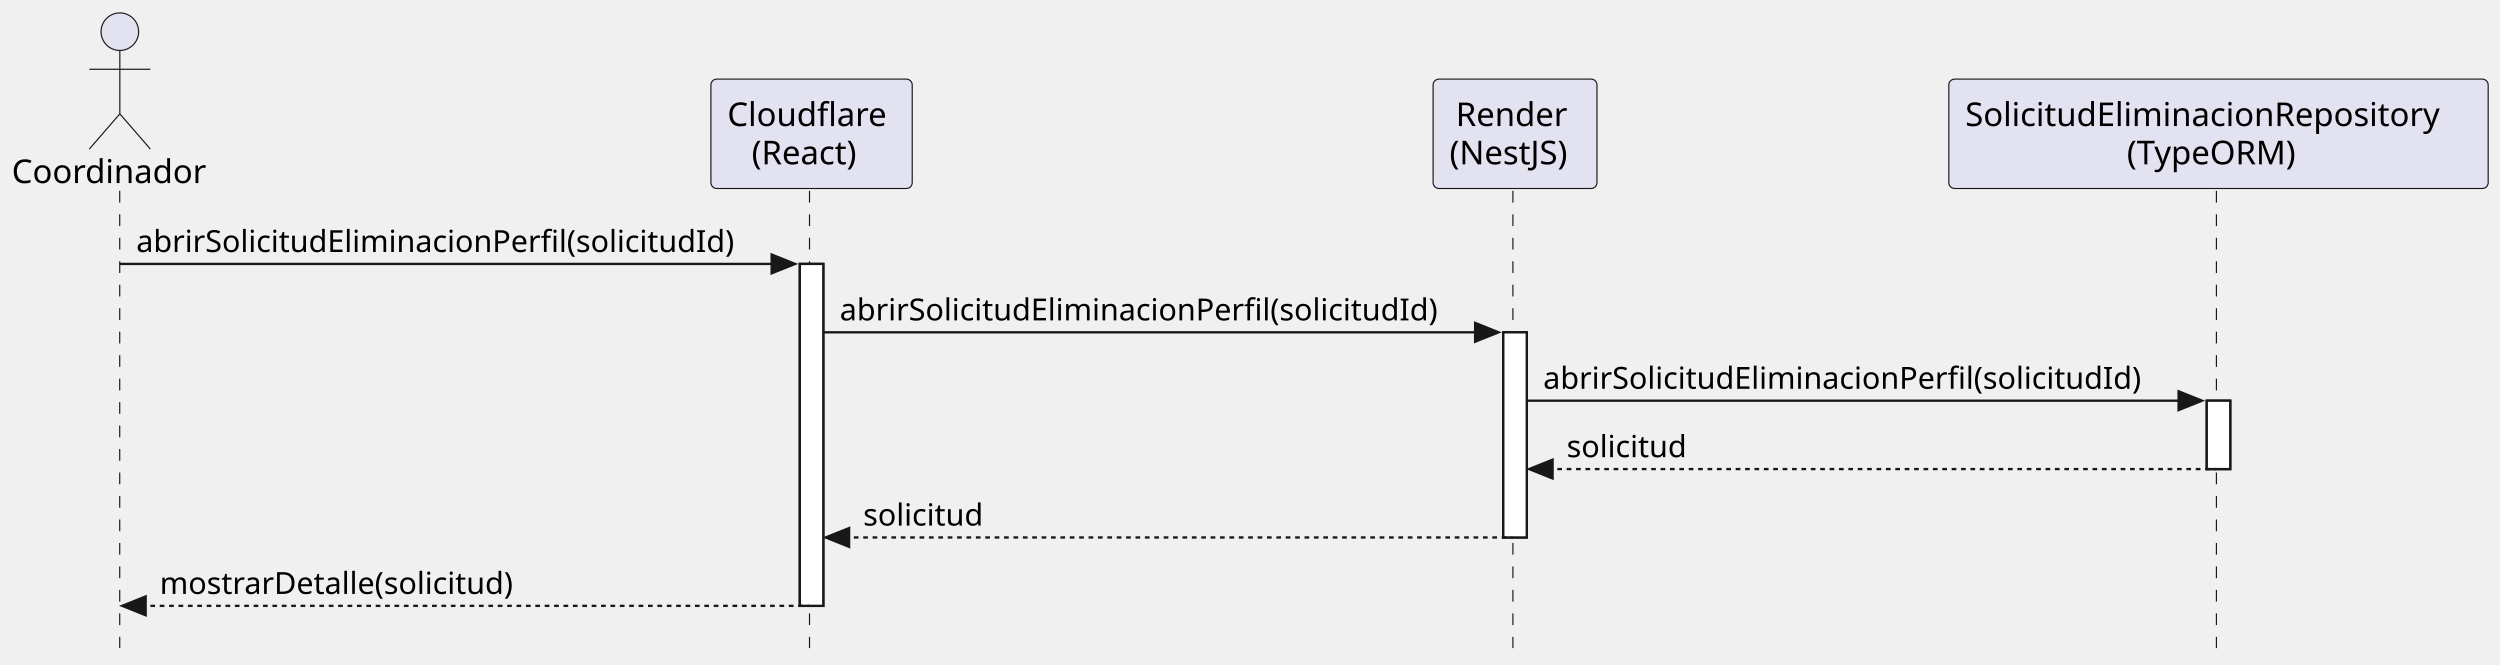
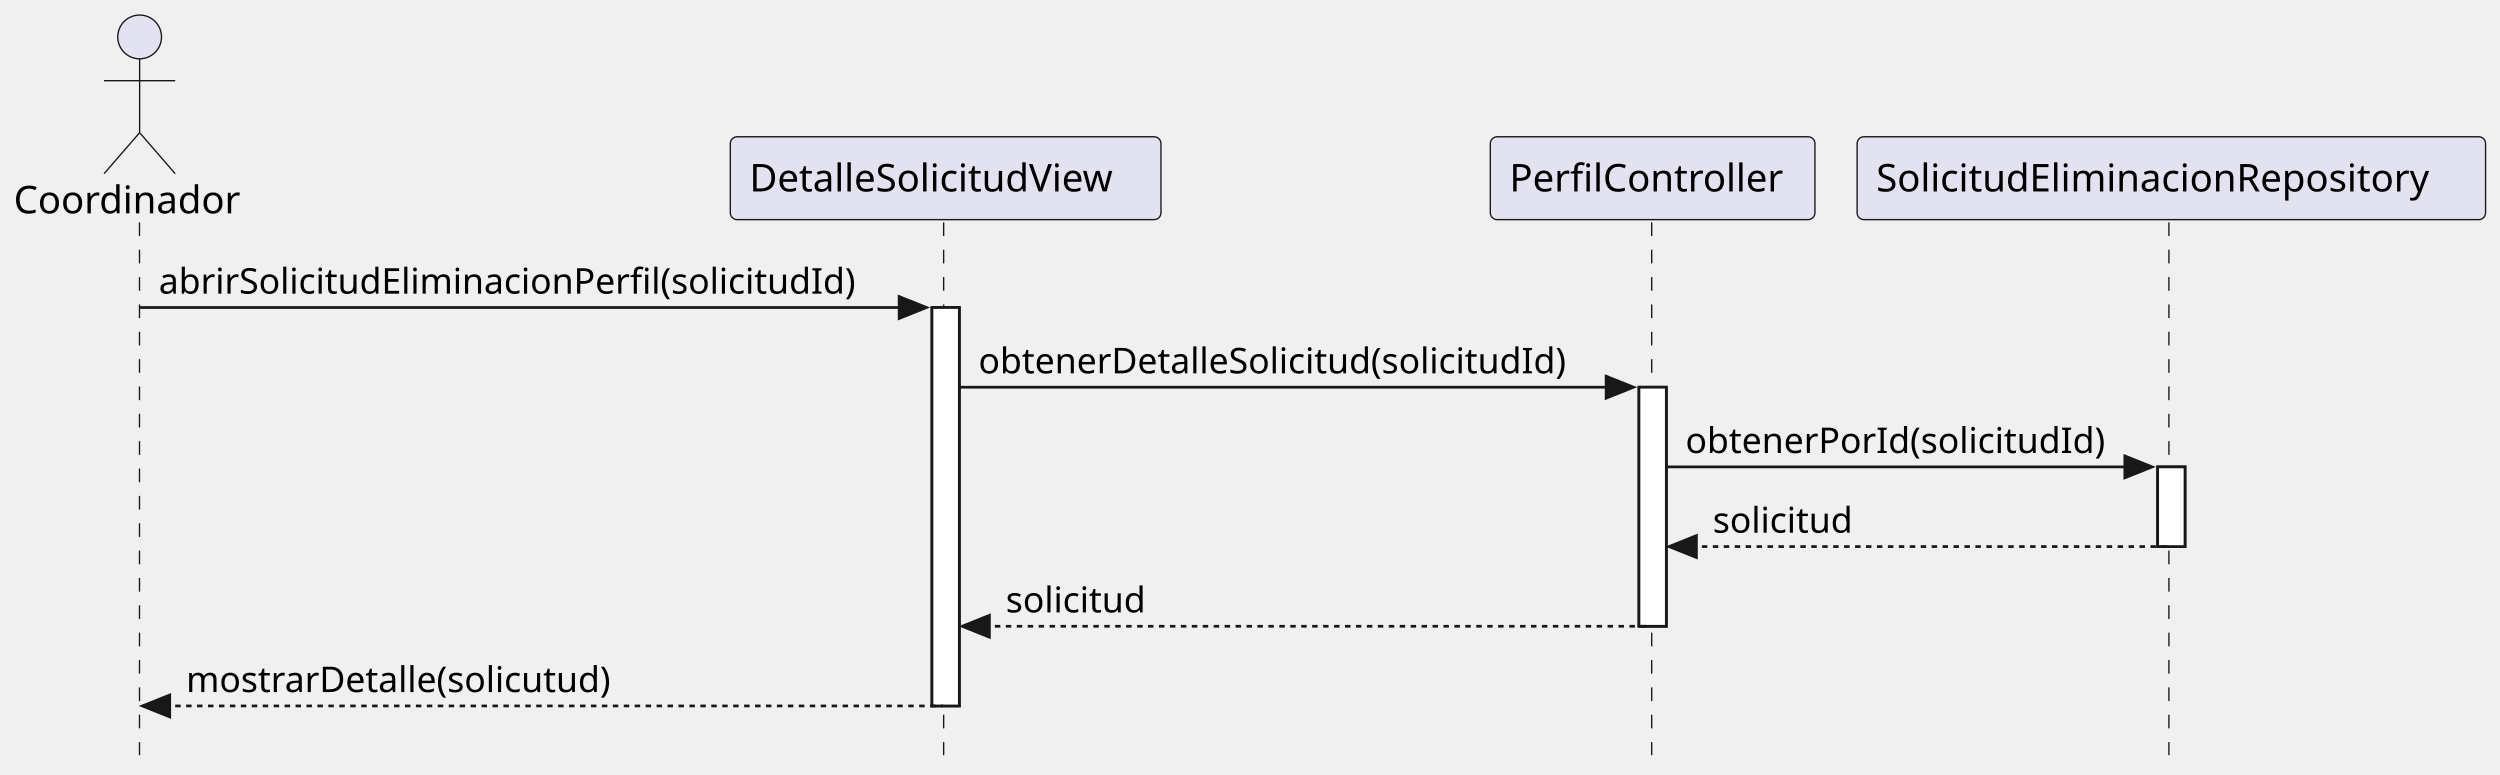
- <svg xmlns="http://www.w3.org/2000/svg" contentStyleType="text/css" data-diagram-type="SEQUENCE" height="283px" preserveAspectRatio="none" style="width:1065px;height:283px;background:#FFFFFF;" version="1.1" viewBox="0 0 1065 283" width="1065px" zoomAndPan="magnify">
+ <svg xmlns="http://www.w3.org/2000/svg" contentStyleType="text/css" data-diagram-type="SEQUENCE" height="283px" preserveAspectRatio="none" style="width:914px;height:283px;background:#FFFFFF;" version="1.1" viewBox="0 0 914 283" width="914px" zoomAndPan="magnify">
  <defs />
  <g>
    <g>
      <rect fill="#FFFFFF" height="145.664" style="stroke:#181818;stroke-width:1;" width="10" x="340.726" y="112.43" />
    </g>
    <g>
-       <rect fill="#FFFFFF" height="87.398" style="stroke:#181818;stroke-width:1;" width="10" x="640.403" y="141.562" />
+       <rect fill="#FFFFFF" height="87.398" style="stroke:#181818;stroke-width:1;" width="10" x="599.207" y="141.562" />
    </g>
    <g>
-       <rect fill="#FFFFFF" height="29.133" style="stroke:#181818;stroke-width:1;" width="10" x="940.08" y="170.695" />
+       <rect fill="#FFFFFF" height="29.133" style="stroke:#181818;stroke-width:1;" width="10" x="788.84" y="170.695" />
    </g>
    <g class="participant-lifeline" data-entity-uid="part1" data-qualified-name="Coordinador" id="part1-lifeline">
      <g>
        <rect fill="#000000" fill-opacity="0" height="194.797" width="8" x="47.049" y="81.297" />
        <line style="stroke:#181818;stroke-width:0.5;stroke-dasharray:5,5;" x1="51" x2="51" y1="81.297" y2="276.094" />
      </g>
    </g>
    <g class="participant-lifeline" data-entity-uid="part2" data-qualified-name="View" id="part2-lifeline">
      <g>
        <rect fill="#000000" fill-opacity="0" height="194.797" width="8" x="341.726" y="81.297" />
-         <line style="stroke:#181818;stroke-width:0.5;stroke-dasharray:5,5;" x1="344.848" x2="344.848" y1="81.297" y2="276.094" />
+         <line style="stroke:#181818;stroke-width:0.5;stroke-dasharray:5,5;" x1="345" x2="345" y1="81.297" y2="276.094" />
      </g>
    </g>
    <g class="participant-lifeline" data-entity-uid="part3" data-qualified-name="Controller" id="part3-lifeline">
      <g>
-         <rect fill="#000000" fill-opacity="0" height="194.797" width="8" x="641.403" y="81.297" />
-         <line style="stroke:#181818;stroke-width:0.5;stroke-dasharray:5,5;" x1="644.499" x2="644.499" y1="81.297" y2="276.094" />
+         <rect fill="#000000" fill-opacity="0" height="194.797" width="8" x="600.207" y="81.297" />
+         <line style="stroke:#181818;stroke-width:0.5;stroke-dasharray:5,5;" x1="603.86" x2="603.86" y1="81.297" y2="276.094" />
      </g>
    </g>
    <g class="participant-lifeline" data-entity-uid="part4" data-qualified-name="Repo" id="part4-lifeline">
      <g>
-         <rect fill="#000000" fill-opacity="0" height="194.797" width="8" x="941.08" y="81.297" />
-         <line style="stroke:#181818;stroke-width:0.5;stroke-dasharray:5,5;" x1="944.195" x2="944.195" y1="81.297" y2="276.094" />
+         <rect fill="#000000" fill-opacity="0" height="194.797" width="8" x="789.84" y="81.297" />
+         <line style="stroke:#181818;stroke-width:0.5;stroke-dasharray:5,5;" x1="792.956" x2="792.956" y1="81.297" y2="276.094" />
      </g>
    </g>
    <g class="participant participant-head" data-entity-uid="part1" data-qualified-name="Coordinador" id="part1-head">
      <text fill="#000000" font-family="sans-serif" font-size="14" lengthAdjust="spacing" textLength="86.099" x="5" y="77.995">Coordinador</text>
      <ellipse cx="51.049" cy="13.5" fill="#E2E2F0" rx="8" ry="8" style="stroke:#181818;stroke-width:0.5;" />
      <path d="M51.049,21.5 L51.049,48.5 M38.049,29.5 L64.049,29.5 M51.049,48.5 L38.049,63.5 M51.049,48.5 L64.049,63.5" fill="none" style="stroke:#181818;stroke-width:0.5;" />
    </g>
    <g class="participant participant-head" data-entity-uid="part2" data-qualified-name="View" id="part2-head">
-       <rect fill="#E2E2F0" height="46.594" rx="2.5" ry="2.5" style="stroke:#181818;stroke-width:0.5;" width="85.757" x="302.848" y="33.703" />
-       <text fill="#000000" font-family="sans-serif" font-size="14" lengthAdjust="spacing" textLength="71.757" x="309.848" y="53.698">Cloudflare</text>
-       <text fill="#000000" font-family="sans-serif" font-size="14" lengthAdjust="spacing" textLength="51.03" x="320.211" y="69.995">(React)</text>
+       <rect fill="#E2E2F0" height="30.297" rx="2.5" ry="2.5" style="stroke:#181818;stroke-width:0.5;" width="157.452" x="267" y="50" />
+       <text fill="#000000" font-family="sans-serif" font-size="14" lengthAdjust="spacing" textLength="143.452" x="274" y="69.995">DetalleSolicitudView</text>
    </g>
    <g class="participant participant-head" data-entity-uid="part3" data-qualified-name="Controller" id="part3-head">
-       <rect fill="#E2E2F0" height="46.594" rx="2.5" ry="2.5" style="stroke:#181818;stroke-width:0.5;" width="69.809" x="610.499" y="33.703" />
-       <text fill="#000000" font-family="sans-serif" font-size="14" lengthAdjust="spacing" textLength="50.47" x="620.168" y="53.698">Render</text>
-       <text fill="#000000" font-family="sans-serif" font-size="14" lengthAdjust="spacing" textLength="55.809" x="617.499" y="69.995">(NestJS)</text>
+       <rect fill="#E2E2F0" height="30.297" rx="2.5" ry="2.5" style="stroke:#181818;stroke-width:0.5;" width="118.692" x="544.86" y="50" />
+       <text fill="#000000" font-family="sans-serif" font-size="14" lengthAdjust="spacing" textLength="104.692" x="551.86" y="69.995">PerfilController</text>
    </g>
    <g class="participant participant-head" data-entity-uid="part4" data-qualified-name="Repo" id="part4-head">
-       <rect fill="#E2E2F0" height="46.594" rx="2.5" ry="2.5" style="stroke:#181818;stroke-width:0.5;" width="229.769" x="830.195" y="33.703" />
-       <text fill="#000000" font-family="sans-serif" font-size="14" lengthAdjust="spacing" textLength="215.769" x="837.195" y="53.698">SolicitudEliminacionRepository</text>
-       <text fill="#000000" font-family="sans-serif" font-size="14" lengthAdjust="spacing" textLength="78.087" x="906.036" y="69.995">(TypeORM)</text>
+       <rect fill="#E2E2F0" height="30.297" rx="2.5" ry="2.5" style="stroke:#181818;stroke-width:0.5;" width="229.769" x="678.956" y="50" />
+       <text fill="#000000" font-family="sans-serif" font-size="14" lengthAdjust="spacing" textLength="215.769" x="685.956" y="69.995">SolicitudEliminacionRepository</text>
    </g>
    <g>
      <rect fill="#FFFFFF" height="145.664" style="stroke:#181818;stroke-width:1;" width="10" x="340.726" y="112.43" />
    </g>
    <g>
-       <rect fill="#FFFFFF" height="87.398" style="stroke:#181818;stroke-width:1;" width="10" x="640.403" y="141.562" />
+       <rect fill="#FFFFFF" height="87.398" style="stroke:#181818;stroke-width:1;" width="10" x="599.207" y="141.562" />
    </g>
    <g>
-       <rect fill="#FFFFFF" height="29.133" style="stroke:#181818;stroke-width:1;" width="10" x="940.08" y="170.695" />
+       <rect fill="#FFFFFF" height="29.133" style="stroke:#181818;stroke-width:1;" width="10" x="788.84" y="170.695" />
    </g>
    <g class="message" data-entity-1="part1" data-entity-2="part2" id="msg1">
      <polygon fill="#181818" points="328.726,108.43,338.726,112.43,328.726,116.43" style="stroke:#181818;stroke-width:1;" />
      <line style="stroke:#181818;stroke-width:1;" x1="51.049" x2="334.726" y1="112.43" y2="112.43" />
      <text fill="#000000" font-family="sans-serif" font-size="13" lengthAdjust="spacing" textLength="270.677" x="58.049" y="107.364">abrirSolicitudEliminacionPerfil(solicitudId)</text>
    </g>
    <g class="message" data-entity-1="part2" data-entity-2="part3" id="msg2">
-       <polygon fill="#181818" points="628.403,137.562,638.403,141.562,628.403,145.562" style="stroke:#181818;stroke-width:1;" />
-       <line style="stroke:#181818;stroke-width:1;" x1="350.726" x2="634.403" y1="141.562" y2="141.562" />
-       <text fill="#000000" font-family="sans-serif" font-size="13" lengthAdjust="spacing" textLength="270.677" x="357.726" y="136.497">abrirSolicitudEliminacionPerfil(solicitudId)</text>
+       <polygon fill="#181818" points="587.207,137.562,597.207,141.562,587.207,145.562" style="stroke:#181818;stroke-width:1;" />
+       <line style="stroke:#181818;stroke-width:1;" x1="350.726" x2="593.207" y1="141.562" y2="141.562" />
+       <text fill="#000000" font-family="sans-serif" font-size="13" lengthAdjust="spacing" textLength="229.481" x="357.726" y="136.497">obtenerDetalleSolicitud(solicitudId)</text>
    </g>
    <g class="message" data-entity-1="part3" data-entity-2="part4" id="msg3">
-       <polygon fill="#181818" points="928.08,166.695,938.08,170.695,928.08,174.695" style="stroke:#181818;stroke-width:1;" />
-       <line style="stroke:#181818;stroke-width:1;" x1="650.403" x2="934.08" y1="170.695" y2="170.695" />
-       <text fill="#000000" font-family="sans-serif" font-size="13" lengthAdjust="spacing" textLength="270.677" x="657.403" y="165.629">abrirSolicitudEliminacionPerfil(solicitudId)</text>
+       <polygon fill="#181818" points="776.84,166.695,786.84,170.695,776.84,174.695" style="stroke:#181818;stroke-width:1;" />
+       <line style="stroke:#181818;stroke-width:1;" x1="609.207" x2="782.84" y1="170.695" y2="170.695" />
+       <text fill="#000000" font-family="sans-serif" font-size="13" lengthAdjust="spacing" textLength="160.634" x="616.207" y="165.629">obtenerPorId(solicitudId)</text>
    </g>
    <g class="message" data-entity-1="part4" data-entity-2="part3" id="msg4">
-       <polygon fill="#181818" points="661.403,195.828,651.403,199.828,661.403,203.828" style="stroke:#181818;stroke-width:1;" />
-       <line style="stroke:#181818;stroke-width:1;stroke-dasharray:2,2;" x1="655.403" x2="944.08" y1="199.828" y2="199.828" />
-       <text fill="#000000" font-family="sans-serif" font-size="13" lengthAdjust="spacing" textLength="54.298" x="667.403" y="194.762">solicitud</text>
+       <polygon fill="#181818" points="620.207,195.828,610.207,199.828,620.207,203.828" style="stroke:#181818;stroke-width:1;" />
+       <line style="stroke:#181818;stroke-width:1;stroke-dasharray:2,2;" x1="614.207" x2="792.84" y1="199.828" y2="199.828" />
+       <text fill="#000000" font-family="sans-serif" font-size="13" lengthAdjust="spacing" textLength="54.298" x="626.207" y="194.762">solicitud</text>
    </g>
    <g class="message" data-entity-1="part3" data-entity-2="part2" id="msg5">
      <polygon fill="#181818" points="361.726,224.961,351.726,228.961,361.726,232.961" style="stroke:#181818;stroke-width:1;" />
-       <line style="stroke:#181818;stroke-width:1;stroke-dasharray:2,2;" x1="355.726" x2="644.403" y1="228.961" y2="228.961" />
+       <line style="stroke:#181818;stroke-width:1;stroke-dasharray:2,2;" x1="355.726" x2="603.207" y1="228.961" y2="228.961" />
      <text fill="#000000" font-family="sans-serif" font-size="13" lengthAdjust="spacing" textLength="54.298" x="367.726" y="223.895">solicitud</text>
    </g>
    <g class="message" data-entity-1="part2" data-entity-2="part1" id="msg6">
      <polygon fill="#181818" points="62.049,254.094,52.049,258.094,62.049,262.094" style="stroke:#181818;stroke-width:1;" />
      <line style="stroke:#181818;stroke-width:1;stroke-dasharray:2,2;" x1="56.049" x2="344.726" y1="258.094" y2="258.094" />
-       <text fill="#000000" font-family="sans-serif" font-size="13" lengthAdjust="spacing" textLength="161.878" x="68.049" y="253.028">mostrarDetalle(solicitud)</text>
+       <text fill="#000000" font-family="sans-serif" font-size="13" lengthAdjust="spacing" textLength="166.505" x="68.049" y="253.028">mostrarDetalle(solicutud)</text>
    </g>
  </g>
</svg>
